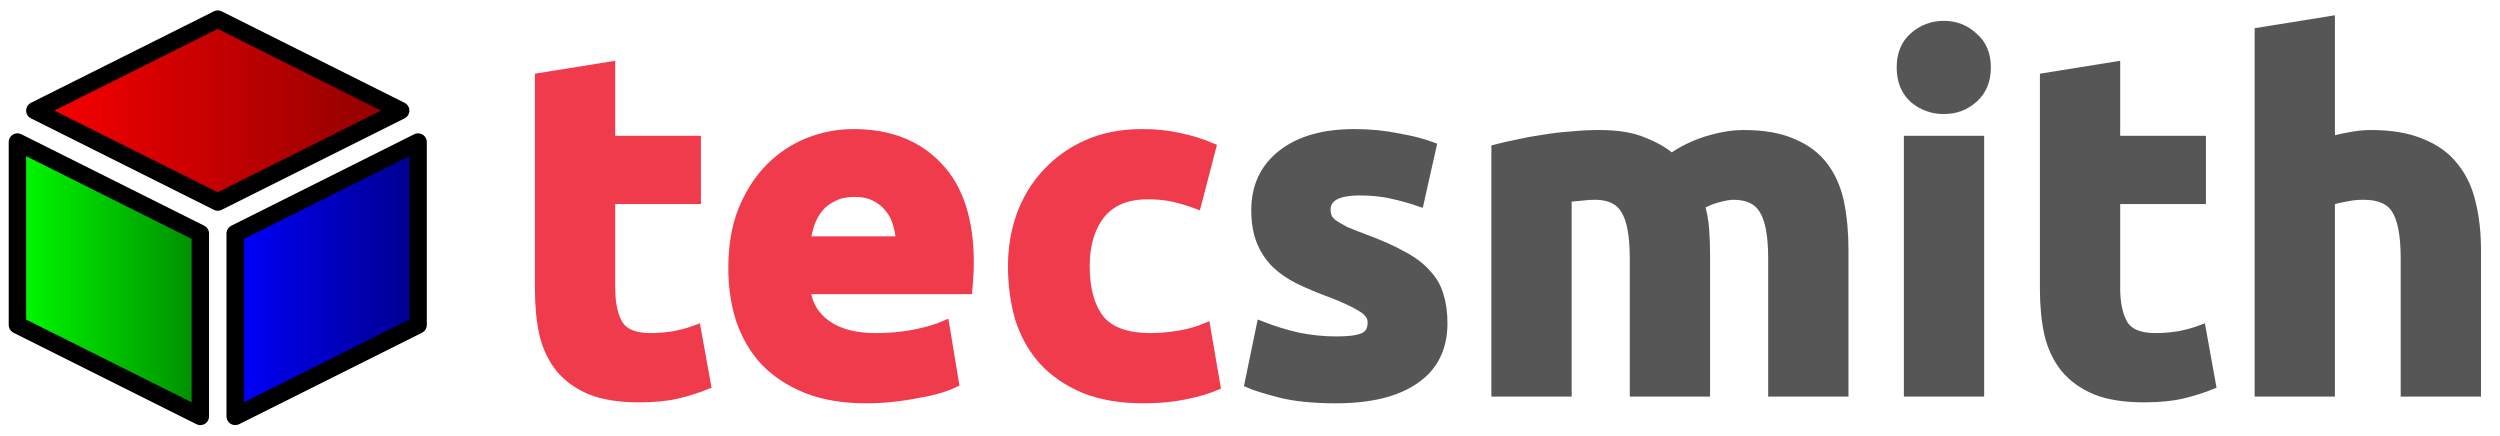
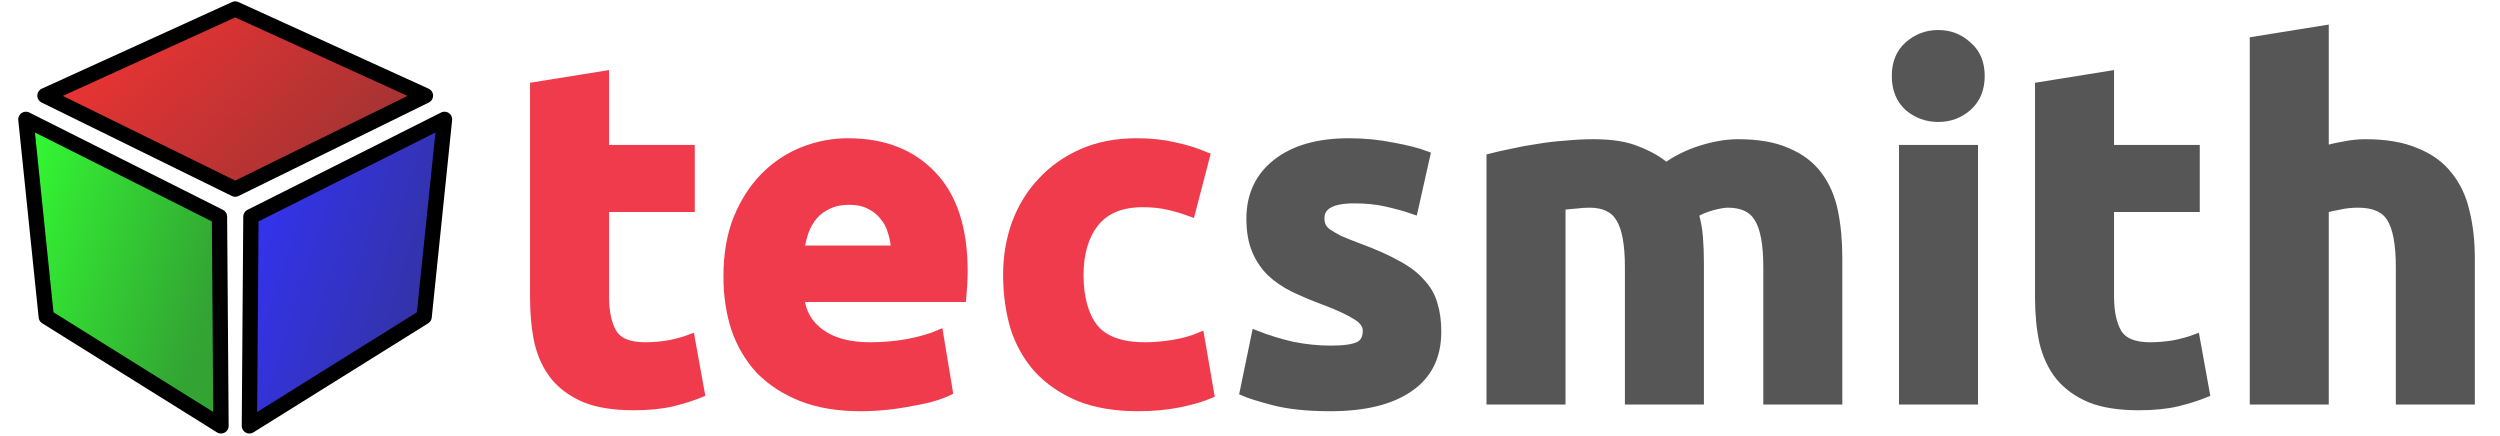
- <svg xmlns="http://www.w3.org/2000/svg" width="5878" height="1024" viewBox="0 0 5878 1024">
+ <svg version="1.1" width="5878" height="1024">
  <defs>
-     <linearGradient id="grad-red" x1="0%" y1="0%" x2="100%" y2="0%">
-       <stop offset="0%" style="stop-color: #fb0000; stop-opacity: 1" />
-       <stop offset="100%" style="stop-color: #8c0000; stop-opacity: 1" />
+     <linearGradient id="grad-red" x1="0%" y1="0%" x2="100%" y2="50%">
+       <stop offset="0%" style="stop-color: #fb0000; stop-opacity: 0.8" />
+       <stop offset="100%" style="stop-color: #8c0000; stop-opacity: 0.8" />
    </linearGradient>
-     <linearGradient id="grad-green" x1="0%" y1="0%" x2="100%" y2="0%">
-       <stop offset="0%" style="stop-color: #00fb00; stop-opacity: 1" />
-       <stop offset="100%" style="stop-color: #008c00; stop-opacity: 1" />
+     <linearGradient id="grad-green" x1="0%" y1="0%" x2="100%" y2="50%">
+       <stop offset="0%" style="stop-color: #00fb00; stop-opacity: 0.8" />
+       <stop offset="100%" style="stop-color: #008c00; stop-opacity: 0.8" />
    </linearGradient>
-     <linearGradient id="grad-blue" x1="0%" y1="0%" x2="100%" y2="0%">
-       <stop offset="0%" style="stop-color: #0000fb; stop-opacity: 1" />
-       <stop offset="100%" style="stop-color: #00008c; stop-opacity: 1" />
+     <linearGradient id="grad-blue" x1="0%" y1="0%" x2="100%" y2="50%">
+       <stop offset="0%" style="stop-color: #0000fb; stop-opacity: 0.8" />
+       <stop offset="100%" style="stop-color: #00008c; stop-opacity: 0.8" />
    </linearGradient>
  </defs>
-   <polygon stroke="#000" id="poly-ft" style="stroke-width: 41; fill: url(#grad-red); stroke-linejoin: round; stroke-linecap: round;" points="512 45 942 260 512 475 82 260 512 45" />
-   <polygon stroke="#000" id="poly-fr" style="stroke-width: 41; fill: url(#grad-blue); stroke-linejoin: round; stroke-linecap: round;" points="553 549 983 334 983 764 553 979 553 549" />
-   <polygon stroke="#000" id="poly-fl" style="stroke-width: 41; fill: url(#grad-green); stroke-linejoin: round; stroke-linecap: round;" points="471 549 41 334 41 764 471 979 471 549" />
-   <path fill="#f03b4d" stroke="#f03b4d" stroke-width="21" d="m 1268.19,182.218 167.774,-27.024 0,174.53 201.554,0 0,139.624 -201.554,0 0,208.31 q 0,52.922 18.016,84.45 19.142,31.528 75.442,31.528 27.024,0 55.174,-4.504 29.276,-5.63 52.922,-14.638 l 23.646,130.616 q -30.402,12.386 -67.56,21.394 -37.158,9.008 -91.206,9.008 -68.686,0 -113.726,-18.016 -45.04,-19.142 -72.064,-51.796 -27.024,-33.78 -38.284,-81.072 -10.134,-47.292 -10.134,-104.718 l 0,-497.692 z" />
-   <path fill="#f03b4d" stroke="#f03b4d" stroke-width="21" d="m 1722.9,630.366 q 0,-78.82 23.646,-137.372 24.772,-59.678 64.182,-99.088 39.41,-39.41 90.08,-59.678 51.796,-20.268 105.844,-20.268 126.112,0 199.302,77.694 73.19,76.568 73.19,226.326 0,14.638 -1.126,32.654 -1.126,16.89 -2.252,30.402 l -380.588,0 q 5.63,51.796 48.418,82.198 42.788,30.402 114.852,30.402 46.166,0 90.08,-7.882 45.04,-9.008 73.19,-21.394 l 22.52,136.246 q -13.512,6.756 -36.032,13.512 -22.52,6.756 -50.67,11.26 -27.024,5.63 -58.552,9.008 -31.528,3.378 -63.056,3.378 -79.946,0 -139.624,-23.646 -58.552,-23.646 -97.962,-64.182 -38.284,-41.662 -57.426,-97.962 -18.016,-56.3 -18.016,-121.608 z m 394.1,-64.182 q -1.126,-21.394 -7.882,-41.662 -5.63,-20.268 -19.142,-36.032 -12.386,-15.764 -32.654,-25.898 -19.142,-10.134 -48.418,-10.134 -28.15,0 -48.418,10.134 -20.268,9.008 -33.78,24.772 -13.512,15.764 -21.394,37.158 -6.756,20.268 -10.134,41.662 l 221.822,0 z" />
-   <path fill="#f03b4d" stroke="#f03b4d" stroke-width="21" d="m 2380.467,625.862 q 0,-64.182 20.268,-120.482 21.394,-57.426 60.804,-99.088 39.41,-42.788 95.71,-67.56 56.3,-24.772 128.364,-24.772 47.292,0 86.702,9.008 39.41,7.882 76.568,23.646 l -34.906,133.994 q -23.646,-9.008 -51.796,-15.764 -28.15,-6.756 -63.056,-6.756 -74.316,0 -111.474,46.166 -36.032,46.166 -36.032,121.608 0,79.946 33.78,123.86 34.906,43.914 120.482,43.914 30.402,0 65.308,-5.63 34.906,-5.63 64.182,-18.016 l 23.646,137.372 q -29.276,12.386 -73.19,21.394 -43.914,9.008 -96.836,9.008 -81.072,0 -139.624,-23.646 -58.552,-24.772 -96.836,-66.434 -37.158,-41.662 -55.174,-97.962 -16.89,-57.426 -16.89,-123.86 z" />
-   <path fill="#565656" stroke="#565656" stroke-width="21" d="m 3141.643,801.518 q 46.166,0 65.308,-9.008 19.142,-9.008 19.142,-34.906 0,-20.268 -24.772,-34.906 -24.772,-15.764 -75.442,-34.906 -39.41,-14.638 -72.064,-30.402 -31.528,-15.764 -54.048,-37.158 -22.52,-22.52 -34.906,-52.922 -12.386,-30.402 -12.386,-73.19 0,-83.324 61.93,-131.742 61.93,-48.418 170.026,-48.418 54.048,0 103.592,10.134 49.544,9.008 78.82,20.268 l -29.276,130.616 q -29.276,-10.134 -64.182,-18.016 -33.78,-7.882 -76.568,-7.882 -78.82,0 -78.82,43.914 0,10.134 3.378,18.016 3.378,7.882 13.512,15.764 10.134,6.756 27.024,15.764 18.016,7.882 45.04,18.016 55.174,20.268 91.206,40.536 36.032,19.142 56.3,42.788 21.394,22.52 29.276,50.67 9.008,28.15 9.008,65.308 0,87.828 -66.434,132.868 -65.308,45.04 -185.79,45.04 -78.82,0 -131.742,-13.512 -51.796,-13.512 -72.064,-22.52 l 28.15,-136.246 q 42.788,16.89 87.828,27.024 45.04,9.008 88.954,9.008 z" />
-   <path fill="#565656" stroke="#565656" stroke-width="21" d="m 3842.437,607.846 q 0,-81.072 -21.394,-114.852 -20.268,-33.78 -70.938,-33.78 -15.764,0 -32.654,2.252 -16.89,1.126 -32.654,3.378 l 0,457.156 -167.774,0 0,-572.008 q 21.394,-5.63 49.544,-11.26 29.276,-6.756 60.804,-11.26 32.654,-5.63 66.434,-7.882 33.78,-3.378 66.434,-3.378 64.182,0 103.592,16.89 40.536,15.764 66.434,38.284 36.032,-25.898 82.198,-40.536 47.292,-14.638 86.702,-14.638 70.938,0 115.978,20.268 46.166,19.142 73.19,55.174 27.024,36.032 37.158,85.576 10.134,49.544 10.134,110.348 l 0,334.422 -167.774,0 0,-314.154 q 0,-81.072 -21.394,-114.852 -20.268,-33.78 -70.938,-33.78 -13.512,0 -38.284,6.756 -23.646,6.756 -39.41,16.89 7.882,25.898 10.134,55.174 2.252,28.15 2.252,60.804 l 0,323.162 -167.774,0 0,-314.154 z" />
-   <path fill="#565656" stroke="#565656" stroke-width="21" d="m 4654.653,922 -167.774,0 0,-592.276 167.774,0 0,592.276 z m 15.764,-763.428 q 0,46.166 -30.402,73.19 -29.276,25.898 -69.812,25.898 -40.536,0 -70.938,-25.898 -29.276,-27.024 -29.276,-73.19 0,-46.166 29.276,-72.064 30.402,-27.024 70.938,-27.024 40.536,0 69.812,27.024 30.402,25.898 30.402,72.064 z" />
-   <path fill="#565656" stroke="#565656" stroke-width="21" d="m 4806.733,182.218 167.774,-27.024 0,174.53 201.554,0 0,139.624 -201.554,0 0,208.31 q 0,52.922 18.016,84.45 19.142,31.528 75.442,31.528 27.024,0 55.174,-4.504 29.276,-5.63 52.922,-14.638 l 23.646,130.616 q -30.402,12.386 -67.56,21.394 -37.158,9.008 -91.206,9.008 -68.686,0 -113.726,-18.016 -45.04,-19.142 -72.064,-51.796 -27.024,-33.78 -38.284,-81.072 -10.134,-47.292 -10.134,-104.718 l 0,-497.692 z" />
-   <path fill="#565656" stroke="#565656" stroke-width="21" d="m 5311.586,922 0,-846.752 167.774,-27.024 0,283.752 q 16.89,-5.63 42.788,-10.134 27.024,-5.63 51.796,-5.63 72.064,0 119.356,20.268 48.418,19.142 76.568,55.174 29.276,36.032 40.536,85.576 12.386,49.544 12.386,110.348 l 0,334.422 -167.774,0 0,-314.154 q 0,-81.072 -21.394,-114.852 -20.268,-33.78 -76.568,-33.78 -22.52,0 -42.788,4.504 -19.142,3.378 -34.906,7.882 l 0,450.4 -167.774,0 z" />
+   <path stroke="#000" stroke-width="36" fill="url(#grad-red)" d="M 553 444.621 L 1000.283 224.87 L 553 21.197 L 105.717 224.87 Z" stroke-linecap="round" stroke-linejoin="round" />
+   <path stroke="#000" stroke-width="36" fill="url(#grad-green)" d="M 516.034 509.44 L 60.866 280.678 L 108.789 744.858 L 519.618 1001.267 Z" stroke-linecap="round" stroke-linejoin="round" />
+   <path stroke="#000" stroke-width="36" fill="url(#grad-blue)" d="M 589.966 509.44 L 1045.134 280.678 L 997.211 744.858 L 586.382 1001.267 Z" stroke-linecap="round" stroke-linejoin="round" />
+   <g style="fill-opacity:1;stroke-width:18;stroke-opacity:1">
+     <path fill="#f03b4d" stroke="#f03b4d" d="m 1255.225,202.298 167.774,-27.024 0,174.53 201.554,0 0,139.624 -201.554,0 0,208.31 q 0,52.922 18.016,84.45 19.142,31.528 75.442,31.528 27.024,0 55.174,-4.504 29.276,-5.63 52.922,-14.638 l 23.646,130.616 q -30.402,12.386 -67.56,21.394 -37.158,9.008 -91.206,9.008 -68.686,0 -113.726,-18.016 -45.04,-19.142 -72.064,-51.796 -27.024,-33.78 -38.284,-81.072 -10.134,-47.292 -10.134,-104.718 l 0,-497.692 z" />
+     <path fill="#f03b4d" stroke="#f03b4d" d="m 1709.936,650.446 q 0,-78.82 23.646,-137.372 24.772,-59.678 64.182,-99.088 39.41,-39.41 90.08,-59.678 51.796,-20.268 105.844,-20.268 126.112,0 199.302,77.694 73.19,76.568 73.19,226.326 0,14.638 -1.126,32.654 -1.126,16.89 -2.252,30.402 l -380.588,0 q 5.63,51.796 48.418,82.198 42.788,30.402 114.852,30.402 46.166,0 90.08,-7.882 45.04,-9.008 73.19,-21.394 l 22.52,136.246 q -13.512,6.756 -36.032,13.512 -22.52,6.756 -50.67,11.26 -27.024,5.63 -58.552,9.008 -31.528,3.378 -63.056,3.378 -79.946,0 -139.624,-23.646 -58.552,-23.646 -97.962,-64.182 -38.284,-41.662 -57.426,-97.962 -18.016,-56.3 -18.016,-121.608 z m 394.1,-64.182 q -1.126,-21.394 -7.882,-41.662 -5.63,-20.268 -19.142,-36.032 -12.386,-15.764 -32.654,-25.898 -19.142,-10.134 -48.418,-10.134 -28.15,0 -48.418,10.134 -20.268,9.008 -33.78,24.772 -13.512,15.764 -21.394,37.158 -6.756,20.268 -10.134,41.662 l 221.822,0 z" />
+     <path fill="#f03b4d" stroke="#f03b4d" d="m 2367.502,645.942 q 0,-64.182 20.268,-120.482 21.394,-57.426 60.804,-99.088 39.41,-42.788 95.71,-67.56 56.3,-24.772 128.364,-24.772 47.292,0 86.702,9.008 39.41,7.882 76.568,23.646 l -34.906,133.994 q -23.646,-9.008 -51.796,-15.764 -28.15,-6.756 -63.056,-6.756 -74.316,0 -111.474,46.166 -36.032,46.166 -36.032,121.608 0,79.946 33.78,123.86 34.906,43.914 120.482,43.914 30.402,0 65.308,-5.63 34.906,-5.63 64.182,-18.016 l 23.646,137.372 q -29.276,12.386 -73.19,21.394 -43.914,9.008 -96.836,9.008 -81.072,0 -139.624,-23.646 -58.552,-24.772 -96.836,-66.434 -37.158,-41.662 -55.174,-97.962 -16.89,-57.426 -16.89,-123.86 z" />
+     <path fill="#565656" stroke="#565656" d="m 3128.678,821.598 q 46.166,0 65.308,-9.008 19.142,-9.008 19.142,-34.906 0,-20.268 -24.772,-34.906 -24.772,-15.764 -75.442,-34.906 -39.41,-14.638 -72.064,-30.402 -31.528,-15.764 -54.048,-37.158 -22.52,-22.52 -34.906,-52.922 -12.386,-30.402 -12.386,-73.19 0,-83.324 61.93,-131.742 61.93,-48.418 170.026,-48.418 54.048,0 103.592,10.134 49.544,9.008 78.82,20.268 l -29.276,130.616 q -29.276,-10.134 -64.182,-18.016 -33.78,-7.882 -76.568,-7.882 -78.82,0 -78.82,43.914 0,10.134 3.378,18.016 3.378,7.882 13.512,15.764 10.134,6.756 27.024,15.764 18.016,7.882 45.04,18.016 55.174,20.268 91.206,40.536 36.032,19.142 56.3,42.788 21.394,22.52 29.276,50.67 9.008,28.15 9.008,65.308 0,87.828 -66.434,132.868 -65.308,45.04 -185.79,45.04 -78.82,0 -131.742,-13.512 -51.796,-13.512 -72.064,-22.52 l 28.15,-136.246 q 42.788,16.89 87.828,27.024 45.04,9.008 88.954,9.008 z" />
+     <path fill="#565656" stroke="#565656" d="m 3829.472,627.926 q 0,-81.072 -21.394,-114.852 -20.268,-33.78 -70.938,-33.78 -15.764,0 -32.654,2.252 -16.89,1.126 -32.654,3.378 l 0,457.156 -167.774,0 0,-572.008 q 21.394,-5.63 49.544,-11.26 29.276,-6.756 60.804,-11.26 32.654,-5.63 66.434,-7.882 33.78,-3.378 66.434,-3.378 64.182,0 103.592,16.89 40.536,15.764 66.434,38.284 36.032,-25.898 82.198,-40.536 47.292,-14.638 86.702,-14.638 70.938,0 115.978,20.268 46.166,19.142 73.19,55.174 27.024,36.032 37.158,85.576 10.134,49.544 10.134,110.348 l 0,334.422 -167.774,0 0,-314.154 q 0,-81.072 -21.394,-114.852 -20.268,-33.78 -70.938,-33.78 -13.512,0 -38.284,6.756 -23.646,6.756 -39.41,16.89 7.882,25.898 10.134,55.174 2.252,28.15 2.252,60.804 l 0,323.162 -167.774,0 0,-314.154 z" />
+     <path fill="#565656" stroke="#565656" d="m 4641.688,942.08 -167.774,0 0,-592.276 167.774,0 0,592.276 z m 15.764,-763.428 q 0,46.166 -30.402,73.19 -29.276,25.898 -69.812,25.898 -40.536,0 -70.938,-25.898 -29.276,-27.024 -29.276,-73.19 0,-46.166 29.276,-72.064 30.402,-27.024 70.938,-27.024 40.536,0 69.812,27.024 30.402,25.898 30.402,72.064 z" />
+     <path fill="#565656" stroke="#565656" d="m 4793.768,202.298 167.774,-27.024 0,174.53 201.554,0 0,139.624 -201.554,0 0,208.31 q 0,52.922 18.016,84.45 19.142,31.528 75.442,31.528 27.024,0 55.174,-4.504 29.276,-5.63 52.922,-14.638 l 23.646,130.616 q -30.402,12.386 -67.56,21.394 -37.158,9.008 -91.206,9.008 -68.686,0 -113.726,-18.016 -45.04,-19.142 -72.064,-51.796 -27.024,-33.78 -38.284,-81.072 -10.134,-47.292 -10.134,-104.718 l 0,-497.692 z" />
+     <path fill="#565656" stroke="#565656" d="m 5298.621,942.08 0,-846.752 167.774,-27.024 0,283.752 q 16.89,-5.63 42.788,-10.134 27.024,-5.63 51.796,-5.63 72.064,0 119.356,20.268 48.418,19.142 76.568,55.174 29.276,36.032 40.536,85.576 12.386,49.544 12.386,110.348 l 0,334.422 -167.774,0 0,-314.154 q 0,-81.072 -21.394,-114.852 -20.268,-33.78 -76.568,-33.78 -22.52,0 -42.788,4.504 -19.142,3.378 -34.906,7.882 l 0,450.4 -167.774,0 z" />
+   </g>
</svg>
